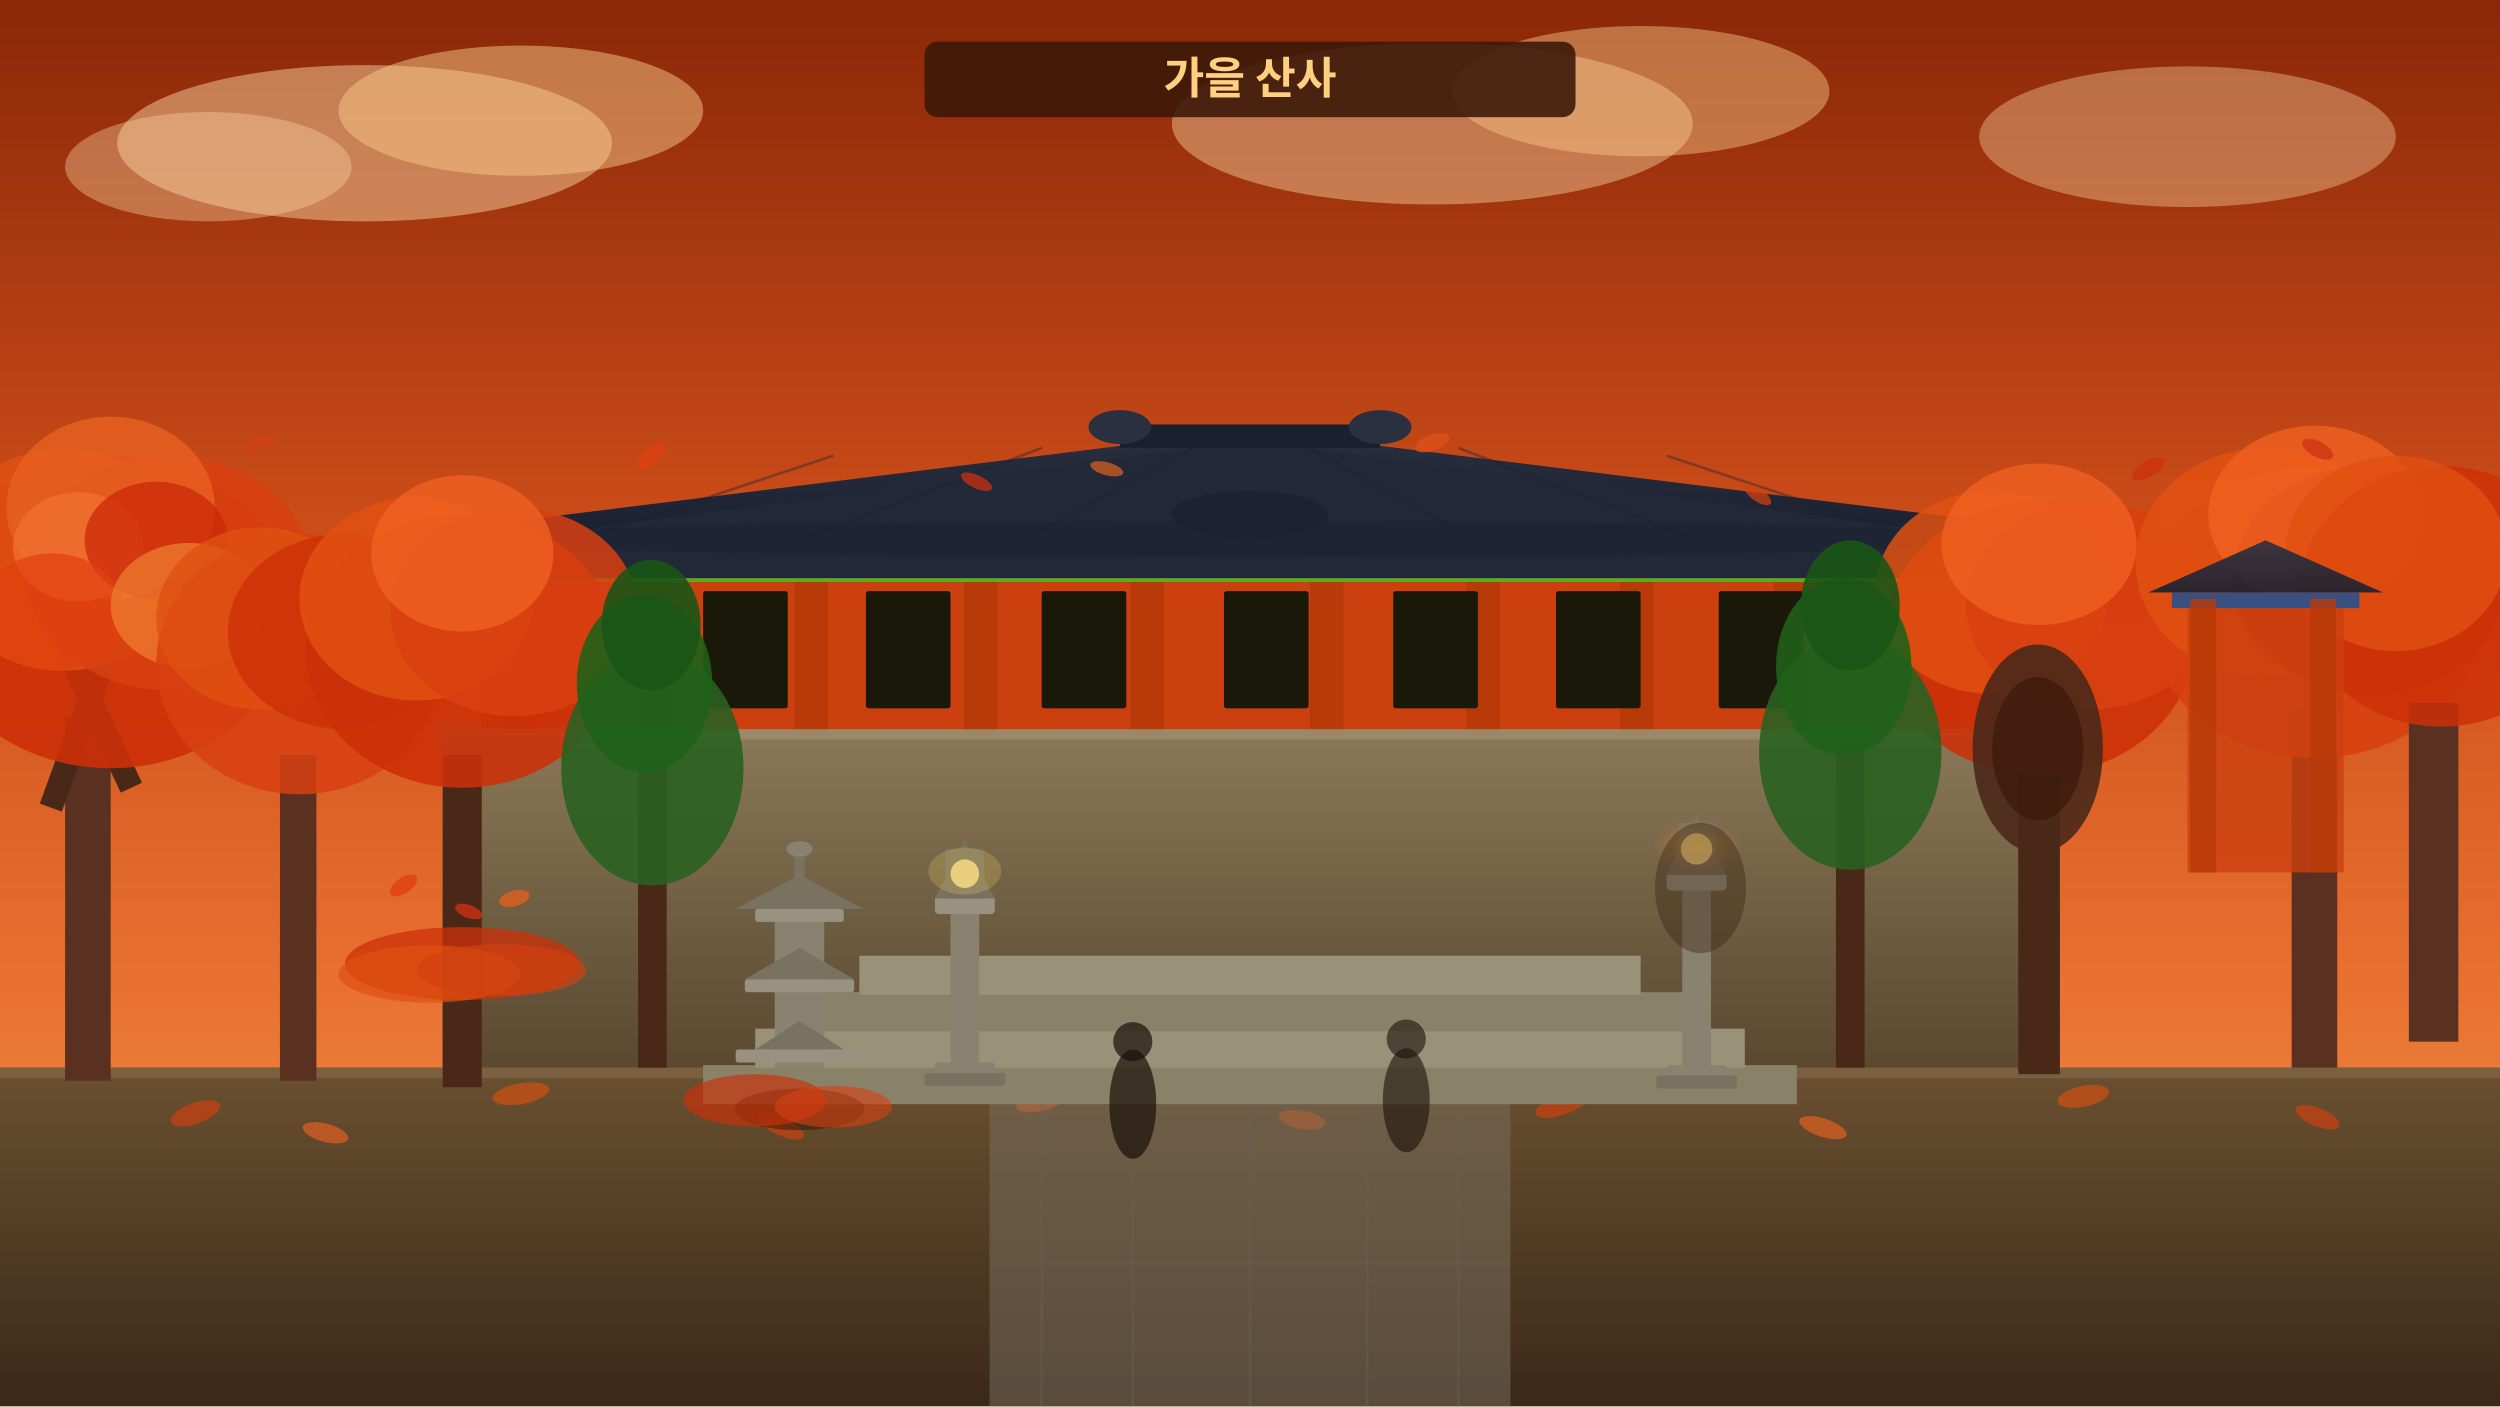
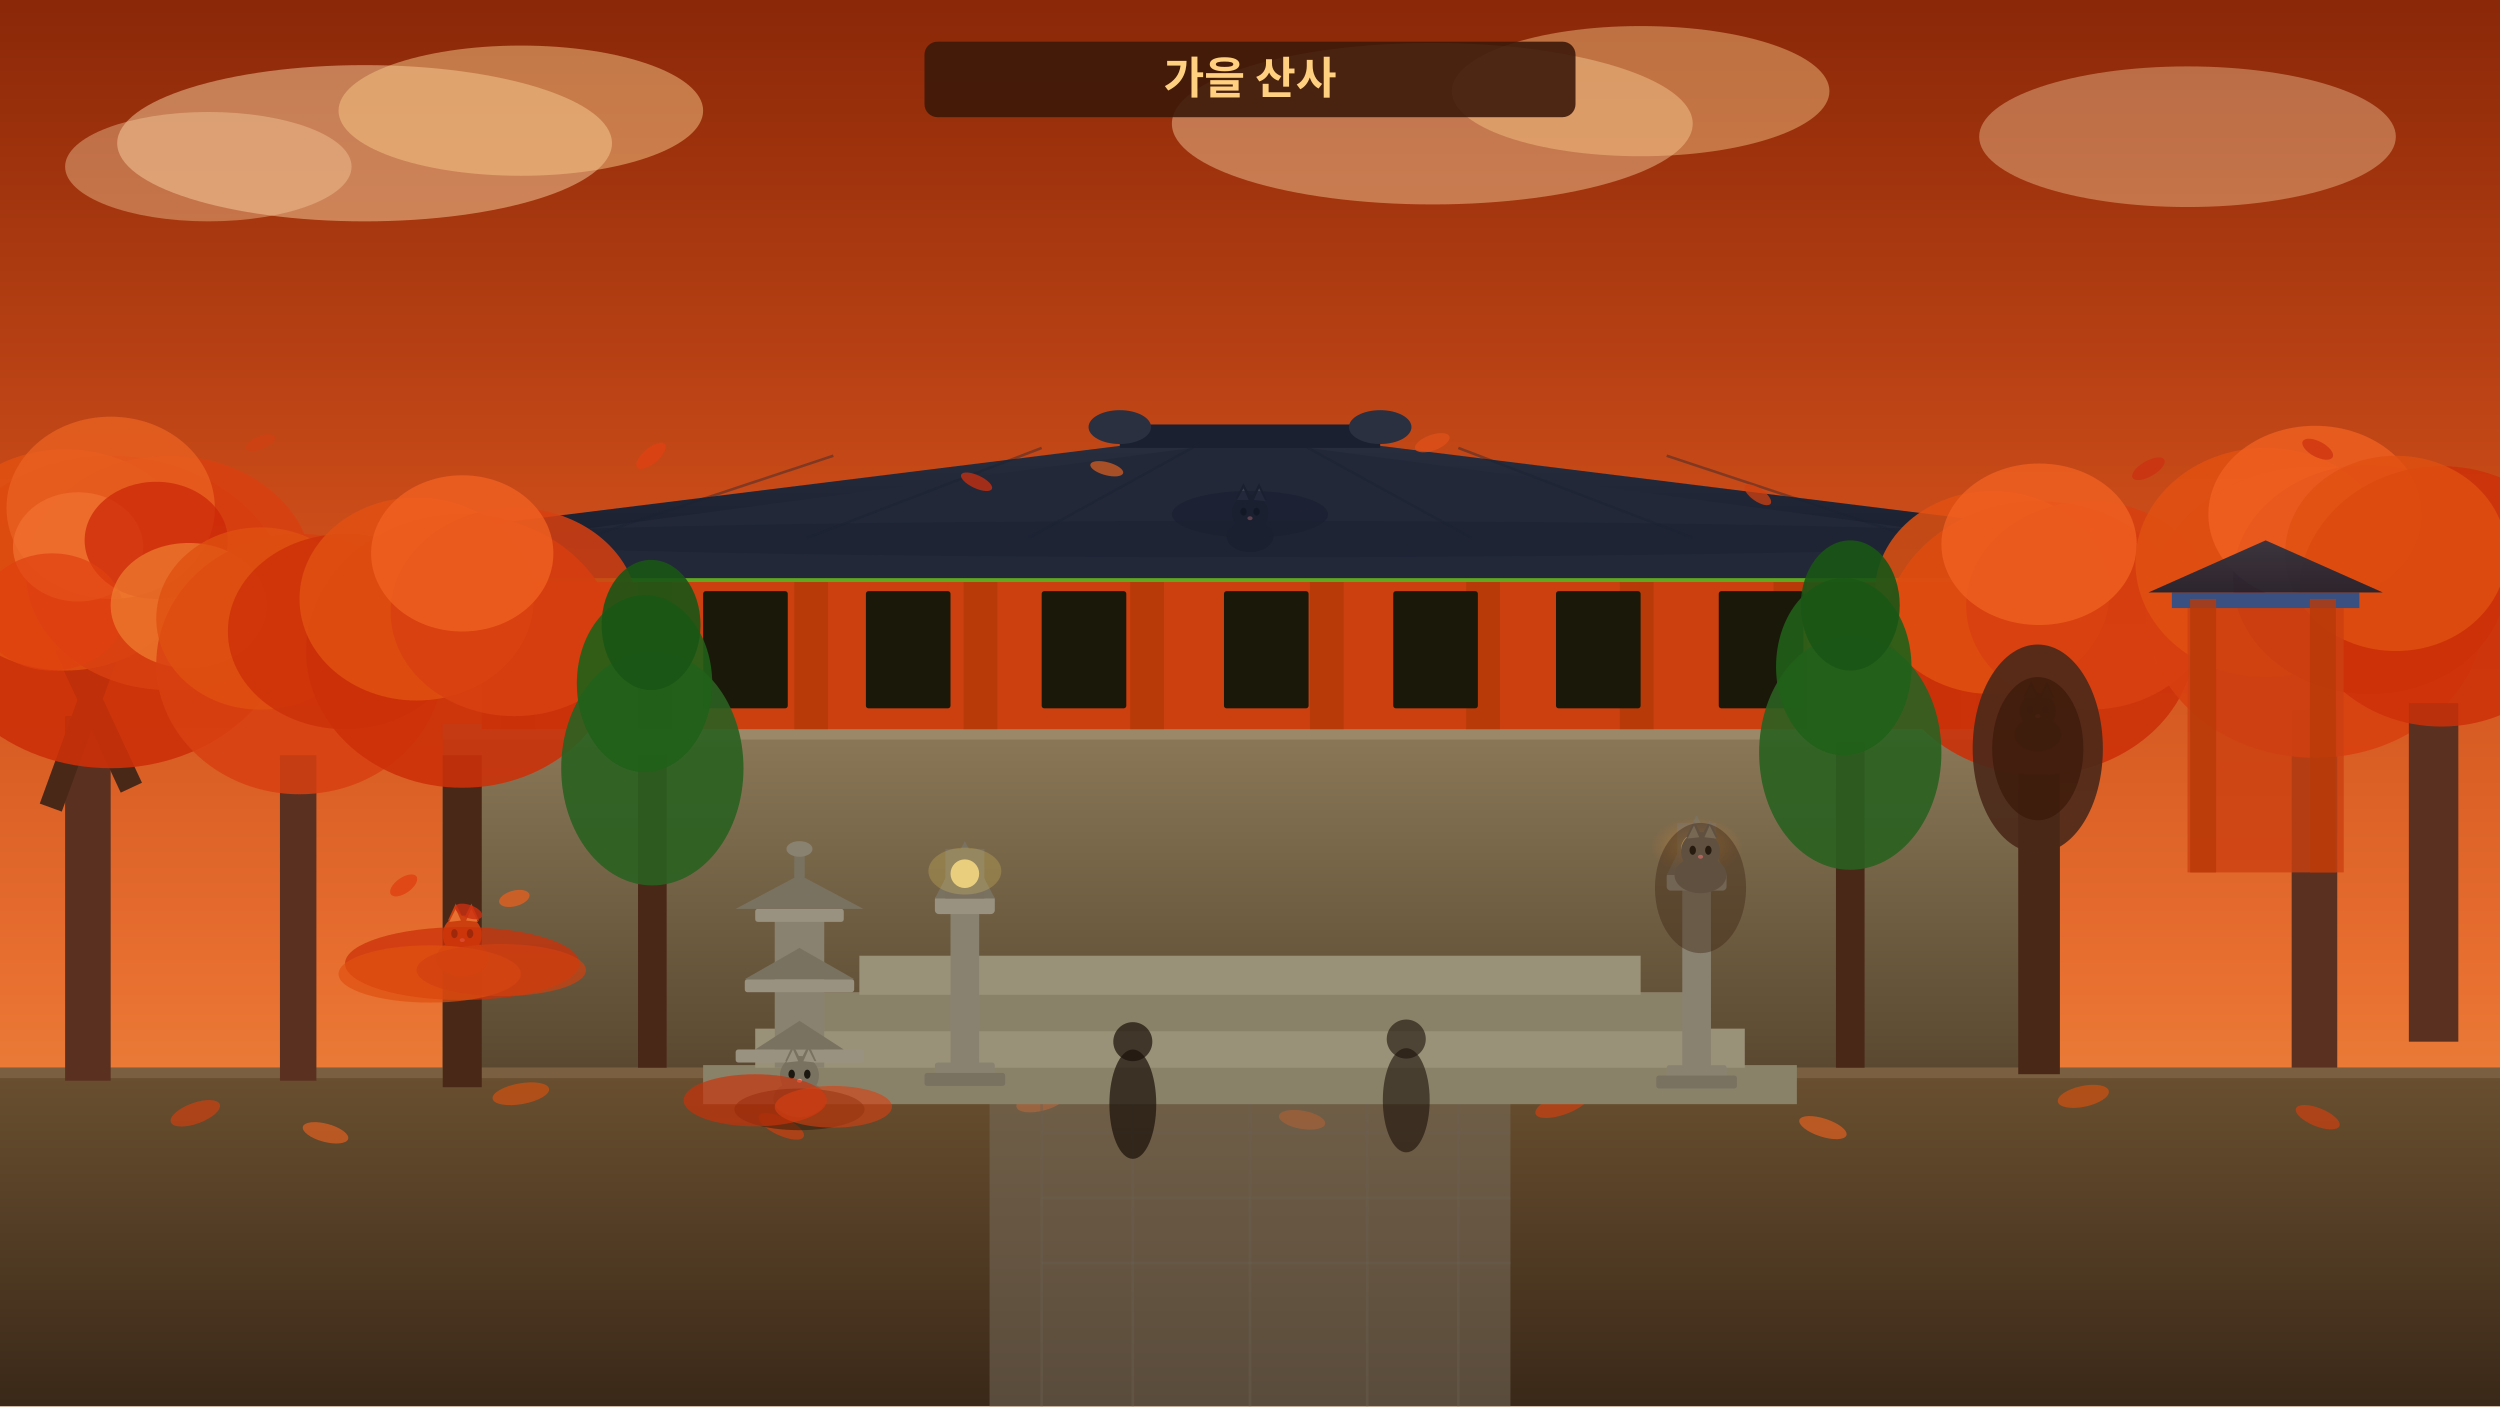
<svg xmlns="http://www.w3.org/2000/svg" viewBox="0 0 1920 1080">
  <defs>
    <linearGradient id="s5sky" x1="0" y1="0" x2="0" y2="1">
      <stop offset="0%" stop-color="#8B2808" />
      <stop offset="35%" stop-color="#C84A18" />
      <stop offset="70%" stop-color="#E87030" />
      <stop offset="100%" stop-color="#F0A050" />
    </linearGradient>
    <linearGradient id="s5gnd" x1="0" y1="0" x2="0" y2="1">
      <stop offset="0%" stop-color="#6A5030" />
      <stop offset="100%" stop-color="#3A2818" />
    </linearGradient>
    <linearGradient id="s5wall" x1="0" y1="0" x2="0" y2="1">
      <stop offset="0%" stop-color="#8A7858" />
      <stop offset="100%" stop-color="#5A4830" />
    </linearGradient>
    <linearGradient id="s5roof" x1="0" y1="0" x2="0" y2="1">
      <stop offset="0%" stop-color="#2A3040" />
      <stop offset="100%" stop-color="#1A2030" />
    </linearGradient>
    <radialGradient id="s5lantern" cx="50%" cy="50%" r="50%">
      <stop offset="0%" stop-color="#FFD040" stop-opacity="0.9" />
      <stop offset="100%" stop-color="#FF8020" stop-opacity="0" />
    </radialGradient>
  </defs>
  <rect width="1920" height="1080" fill="url(#s5sky)" />
  <ellipse cx="280" cy="110" rx="190" ry="60" fill="#F8D0A0" opacity="0.5" />
  <ellipse cx="400" cy="85" rx="140" ry="50" fill="#F8C888" opacity="0.5" />
  <ellipse cx="160" cy="128" rx="110" ry="42" fill="#F8D0A0" opacity="0.4" />
  <ellipse cx="1100" cy="95" rx="200" ry="62" fill="#F8D0A0" opacity="0.45" />
  <ellipse cx="1260" cy="70" rx="145" ry="50" fill="#F8C888" opacity="0.45" />
  <ellipse cx="1680" cy="105" rx="160" ry="54" fill="#F8D0A0" opacity="0.4" />
  <rect x="0" y="820" width="1920" height="260" fill="url(#s5gnd)" />
  <rect x="0" y="820" width="1920" height="8" fill="#7A6040" />
  <ellipse cx="150" cy="855" rx="20" ry="8" fill="#CC4010" opacity="0.7" transform="rotate(-20 150 855)" />
  <ellipse cx="250" cy="870" rx="18" ry="7" fill="#E06020" opacity="0.7" transform="rotate(15 250 870)" />
  <ellipse cx="400" cy="840" rx="22" ry="8" fill="#D05010" opacity="0.7" transform="rotate(-10 400 840)" />
  <ellipse cx="600" cy="865" rx="19" ry="7" fill="#CC4010" opacity="0.7" transform="rotate(25 600 865)" />
  <ellipse cx="800" cy="845" rx="20" ry="8" fill="#E06020" opacity="0.7" transform="rotate(-15 800 845)" />
  <ellipse cx="1000" cy="860" rx="18" ry="7" fill="#D05010" opacity="0.7" transform="rotate(10 1000 860)" />
  <ellipse cx="1200" cy="848" rx="22" ry="8" fill="#CC4010" opacity="0.7" transform="rotate(-20 1200 848)" />
  <ellipse cx="1400" cy="866" rx="19" ry="7" fill="#E06020" opacity="0.7" transform="rotate(18 1400 866)" />
  <ellipse cx="1600" cy="842" rx="20" ry="8" fill="#D05010" opacity="0.7" transform="rotate(-12 1600 842)" />
  <ellipse cx="1780" cy="858" rx="18" ry="7" fill="#CC4010" opacity="0.7" transform="rotate(22 1780 858)" />
  <rect x="760" y="820" width="400" height="260" fill="#7A7060" opacity="0.5" />
  <line x1="800" y1="820" x2="800" y2="1080" stroke="#6A6050" stroke-width="2" opacity="0.4" />
  <line x1="870" y1="820" x2="870" y2="1080" stroke="#6A6050" stroke-width="2" opacity="0.4" />
  <line x1="960" y1="820" x2="960" y2="1080" stroke="#6A6050" stroke-width="2" opacity="0.4" />
  <line x1="1050" y1="820" x2="1050" y2="1080" stroke="#6A6050" stroke-width="2" opacity="0.4" />
  <line x1="1120" y1="820" x2="1120" y2="1080" stroke="#6A6050" stroke-width="2" opacity="0.4" />
  <line x1="800" y1="870" x2="1160" y2="870" stroke="#6A6050" stroke-width="2" opacity="0.4" />
  <line x1="800" y1="920" x2="1160" y2="920" stroke="#6A6050" stroke-width="2" opacity="0.4" />
  <line x1="800" y1="970" x2="1160" y2="970" stroke="#6A6050" stroke-width="2" opacity="0.4" />
  <rect x="340" y="560" width="1240" height="260" fill="url(#s5wall)" />
  <rect x="340" y="556" width="1240" height="12" fill="#9A8868" />
  <rect x="370" y="440" width="1180" height="120" fill="#CC4010" />
  <rect x="385" y="440" width="26" height="120" fill="#B83A08" />
  <rect x="490" y="440" width="26" height="120" fill="#B83A08" />
  <rect x="610" y="440" width="26" height="120" fill="#B83A08" />
  <rect x="740" y="440" width="26" height="120" fill="#B83A08" />
  <rect x="868" y="440" width="26" height="120" fill="#B83A08" />
  <rect x="1006" y="440" width="26" height="120" fill="#B83A08" />
  <rect x="1126" y="440" width="26" height="120" fill="#B83A08" />
  <rect x="1244" y="440" width="26" height="120" fill="#B83A08" />
  <rect x="1362" y="440" width="26" height="120" fill="#B83A08" />
  <rect x="1480" y="440" width="26" height="120" fill="#B83A08" />
  <rect x="1518" y="440" width="26" height="120" fill="#B83A08" />
  <rect x="370" y="435" width="1180" height="12" fill="#60A820" />
  <rect x="370" y="424" width="1180" height="13" fill="#E84010" />
  <rect x="370" y="414" width="1180" height="12" fill="#3070B0" />
  <rect x="540" y="454" width="65" height="90" fill="#1A1808" rx="2" />
  <rect x="665" y="454" width="65" height="90" fill="#1A1808" rx="2" />
  <rect x="800" y="454" width="65" height="90" fill="#1A1808" rx="2" />
  <rect x="940" y="454" width="65" height="90" fill="#1A1808" rx="2" />
  <rect x="1070" y="454" width="65" height="90" fill="#1A1808" rx="2" />
  <rect x="1195" y="454" width="65" height="90" fill="#1A1808" rx="2" />
  <rect x="1320" y="454" width="65" height="90" fill="#1A1808" rx="2" />
  <polygon points="300,412 960,330 1620,412" fill="url(#s5roof)" />
  <polygon points="360,418 960,338 1560,418 1560,444 360,444" fill="#222838" />
  <rect x="860" y="326" width="200" height="18" fill="#1A2030" />
  <ellipse cx="860" cy="328" rx="24" ry="13" fill="#2A3040" />
  <ellipse cx="1060" cy="328" rx="24" ry="13" fill="#2A3040" />
  <ellipse cx="960" cy="414" rx="620" ry="14" fill="#1A2030" opacity="0.5" />
  <line x1="450" y1="413" x2="640" y2="350" stroke="#1A2030" stroke-width="2" opacity="0.4" />
  <line x1="620" y1="413" x2="800" y2="344" stroke="#1A2030" stroke-width="2" opacity="0.4" />
  <line x1="790" y1="413" x2="930" y2="336" stroke="#1A2030" stroke-width="2" opacity="0.4" />
  <line x1="1130" y1="413" x2="990" y2="336" stroke="#1A2030" stroke-width="2" opacity="0.4" />
  <line x1="1300" y1="413" x2="1120" y2="344" stroke="#1A2030" stroke-width="2" opacity="0.4" />
  <line x1="1470" y1="413" x2="1280" y2="350" stroke="#1A2030" stroke-width="2" opacity="0.4" />
  <rect x="540" y="818" width="840" height="30" fill="#8A8268" />
  <rect x="580" y="790" width="760" height="30" fill="#9A9278" />
  <rect x="620" y="762" width="680" height="30" fill="#8A8268" />
  <rect x="660" y="734" width="600" height="30" fill="#9A9278" />
  <rect x="50" y="550" width="35" height="280" fill="#5A3020" />
  <rect x="42" y="500" width="18" height="120" fill="#4A2818" transform="rotate(-25 42 500)" />
  <rect x="75" y="495" width="18" height="130" fill="#4A2818" transform="rotate(20 75 495)" />
  <ellipse cx="85" cy="470" rx="140" ry="120" fill="#CC3008" opacity="0.9" />
  <ellipse cx="50" cy="430" rx="100" ry="85" fill="#E05010" opacity="0.85" />
  <ellipse cx="130" cy="440" rx="110" ry="90" fill="#D84010" opacity="0.85" />
  <ellipse cx="85" cy="390" rx="80" ry="70" fill="#E86020" opacity="0.8" />
  <ellipse cx="60" cy="420" rx="50" ry="42" fill="#F07030" opacity="0.75" />
  <ellipse cx="120" cy="415" rx="55" ry="45" fill="#CC2808" opacity="0.75" />
  <ellipse cx="40" cy="470" rx="55" ry="45" fill="#E04010" opacity="0.7" />
  <ellipse cx="145" cy="465" rx="60" ry="48" fill="#F08030" opacity="0.7" />
  <rect x="215" y="580" width="28" height="250" fill="#5A3020" />
  <ellipse cx="230" cy="510" rx="110" ry="100" fill="#D84010" opacity="0.85" />
  <ellipse cx="200" cy="475" rx="80" ry="70" fill="#E05010" opacity="0.8" />
  <ellipse cx="265" cy="485" rx="90" ry="75" fill="#CC3008" opacity="0.8" />
  <rect x="340" y="580" width="30" height="255" fill="#4A2818" />
  <ellipse cx="355" cy="500" rx="120" ry="105" fill="#CC3008" opacity="0.88" />
  <ellipse cx="320" cy="460" rx="90" ry="78" fill="#E05010" opacity="0.85" />
  <ellipse cx="395" cy="470" rx="95" ry="80" fill="#D84010" opacity="0.85" />
  <ellipse cx="355" cy="425" rx="70" ry="60" fill="#F06020" opacity="0.8" />
+   <ellipse cx="355" cy="736" rx="20" ry="14" fill="#CC4010" />
+   <circle cx="355" cy="718" r="15" fill="#CC4010" />
+   <polygon points="344,707 350,694 356,706" fill="#CC4010" />
+   <polygon points="356,706 362,694 368,707" fill="#CC4010" />
+   <polygon points="345,708 350,698 354,707" fill="#E87030" />
+   <polygon points="358,707 362,698 367,708" fill="#E87030" />
+   <ellipse cx="349" cy="717" rx="2.5" ry="3.5" fill="#1A1010" />
+   <ellipse cx="361" cy="717" rx="2.5" ry="3.5" fill="#1A1010" />
+   <ellipse cx="355" cy="722" rx="2" ry="1.5" fill="#FF9090" />
  <ellipse cx="355" cy="740" rx="90" ry="28" fill="#CC3008" opacity="0.75" />
  <ellipse cx="330" cy="748" rx="70" ry="22" fill="#E05010" opacity="0.7" />
  <ellipse cx="385" cy="745" rx="65" ry="20" fill="#D04010" opacity="0.7" />
  <ellipse cx="310" cy="680" rx="12" ry="6" fill="#E04010" opacity="0.8" transform="rotate(-35 310 680)" />
  <ellipse cx="360" cy="700" rx="11" ry="5" fill="#CC3010" opacity="0.8" transform="rotate(20 360 700)" />
  <ellipse cx="395" cy="690" rx="12" ry="6" fill="#E06020" opacity="0.8" transform="rotate(-15 395 690)" />
  <rect x="1550" y="560" width="32" height="265" fill="#4A2818" />
  <ellipse cx="1566" cy="490" rx="120" ry="105" fill="#CC3008" opacity="0.88" />
  <ellipse cx="1530" cy="455" rx="90" ry="78" fill="#E05010" opacity="0.85" />
  <ellipse cx="1605" cy="465" rx="95" ry="80" fill="#D84010" opacity="0.85" />
  <ellipse cx="1566" cy="418" rx="75" ry="62" fill="#F06020" opacity="0.8" />
+   <ellipse cx="1565" cy="564" rx="18" ry="13" fill="#4A2818" />
+   <circle cx="1565" cy="546" r="14" fill="#4A2818" />
+   <polygon points="1554,535 1560,523 1566,535" fill="#4A2818" />
+   <polygon points="1566,535 1572,523 1578,536" fill="#4A2818" />
+   <polygon points="1555,536 1560,527 1564,536" fill="#6A4830" />
+   <polygon points="1568,536 1572,527 1577,537" fill="#6A4830" />
+   <ellipse cx="1559" cy="545" rx="2.5" ry="3" fill="#1A0810" />
+   <ellipse cx="1571" cy="545" rx="2.5" ry="3" fill="#1A0810" />
+   <ellipse cx="1565" cy="550" rx="2" ry="1.5" fill="#FF9090" />
  <ellipse cx="1565" cy="575" rx="50" ry="80" fill="#4A2818" opacity="0.9" />
  <ellipse cx="1565" cy="575" rx="35" ry="55" fill="#3A1808" opacity="0.7" />
  <rect x="1760" y="545" width="35" height="275" fill="#5A3020" />
  <ellipse cx="1778" cy="470" rx="130" ry="112" fill="#D84010" opacity="0.88" />
  <ellipse cx="1740" cy="432" rx="100" ry="88" fill="#E05010" opacity="0.85" />
  <ellipse cx="1820" cy="445" rx="105" ry="88" fill="#CC3008" opacity="0.85" />
  <ellipse cx="1778" cy="395" rx="82" ry="68" fill="#F06020" opacity="0.8" />
  <rect x="1850" y="540" width="38" height="260" fill="#5A3020" />
  <ellipse cx="1875" cy="458" rx="110" ry="100" fill="#CC3008" opacity="0.85" />
  <ellipse cx="1840" cy="425" rx="85" ry="75" fill="#E05010" opacity="0.8" />
  <rect x="595" y="702" width="38" height="118" fill="#8A8270" />
  <rect x="580" y="698" width="68" height="10" fill="#9A9280" rx="2" />
  <rect x="572" y="752" width="84" height="10" fill="#9A9280" rx="2" />
  <rect x="565" y="806" width="98" height="10" fill="#9A9280" rx="2" />
  <polygon points="565,698 614,672 663,698" fill="#7A7260" />
  <polygon points="572,752 614,728 656,752" fill="#7A7260" />
  <polygon points="580,806 614,784 648,806" fill="#7A7260" />
  <rect x="610" y="652" width="8" height="22" fill="#7A7260" />
  <ellipse cx="614" cy="652" rx="10" ry="6" fill="#8A8270" />
+   <ellipse cx="614" cy="844" rx="20" ry="14" fill="#7A7260" />
+   <circle cx="614" cy="826" r="15" fill="#7A7260" />
+   <polygon points="603,815 609,802 615,814" fill="#7A7260" />
+   <polygon points="615,814 621,802 627,815" fill="#7A7260" />
+   <polygon points="604,816 609,806 613,815" fill="#9A9280" />
+   <polygon points="617,815 621,806 626,816" fill="#9A9280" />
+   <ellipse cx="608" cy="825" rx="2.5" ry="3.5" fill="#1A1810" />
+   <ellipse cx="620" cy="825" rx="2.5" ry="3.5" fill="#1A1810" />
+   <ellipse cx="614" cy="830" rx="2" ry="1.5" fill="#FF9090" />
  <ellipse cx="614" cy="852" rx="50" ry="16" fill="#2A1808" opacity="0.5" />
  <ellipse cx="580" cy="845" rx="55" ry="20" fill="#CC3008" opacity="0.65" />
  <ellipse cx="640" cy="850" rx="45" ry="16" fill="#D84010" opacity="0.6" />
  <rect x="730" y="690" width="22" height="128" fill="#8A8270" />
  <rect x="718" y="688" width="46" height="14" fill="#9A9280" rx="3" />
  <polygon points="718,690 741,646 764,690" fill="#7A7260" />
  <rect x="726" y="652" width="30" height="38" fill="#7A7060" />
  <circle cx="741" cy="671" r="11" fill="#FFE090" opacity="0.8" />
  <rect x="718" y="816" width="46" height="10" fill="#8A8270" rx="2" />
  <rect x="710" y="824" width="62" height="10" fill="#7A7260" rx="2" />
  <ellipse cx="741" cy="669" rx="28" ry="18" fill="#FFE060" opacity="0.2" />
  <rect x="1292" y="672" width="22" height="148" fill="#8A8270" />
  <rect x="1280" y="670" width="46" height="14" fill="#9A9280" rx="3" />
  <polygon points="1280,672 1303,626 1326,672" fill="#7A7260" />
  <rect x="1288" y="632" width="30" height="40" fill="#7A7060" />
  <circle cx="1303" cy="652" r="12" fill="#FFE090" opacity="0.9" />
  <rect x="1280" y="818" width="46" height="10" fill="#8A8270" rx="2" />
  <rect x="1272" y="826" width="62" height="10" fill="#7A7260" rx="2" />
  <ellipse cx="1303" cy="650" rx="35" ry="22" fill="url(#s5lantern)" opacity="0.4" />
+   <ellipse cx="1306" cy="672" rx="20" ry="14" fill="#7A7060" />
+   <circle cx="1306" cy="654" r="15" fill="#7A7060" />
+   <polygon points="1295,643 1301,630 1307,642" fill="#7A7060" />
+   <polygon points="1307,642 1313,630 1319,643" fill="#7A7060" />
+   <polygon points="1296,644 1301,634 1305,643" fill="#A09880" />
+   <polygon points="1309,643 1313,634 1318,644" fill="#A09880" />
+   <ellipse cx="1300" cy="653" rx="2.5" ry="3.5" fill="#1A1810" />
+   <ellipse cx="1312" cy="653" rx="2.5" ry="3.5" fill="#1A1810" />
+   <ellipse cx="1306" cy="658" rx="2" ry="1.5" fill="#FF9090" />
  <ellipse cx="1306" cy="682" rx="35" ry="50" fill="#3A2010" opacity="0.4" />
  <rect x="490" y="580" width="22" height="240" fill="#4A2818" />
  <ellipse cx="501" cy="590" rx="70" ry="90" fill="#2A6020" opacity="0.9" />
  <ellipse cx="495" cy="525" rx="52" ry="68" fill="#206018" opacity="0.9" />
  <ellipse cx="500" cy="480" rx="38" ry="50" fill="#1A5515" opacity="0.9" />
  <rect x="1410" y="570" width="22" height="250" fill="#4A2818" />
  <ellipse cx="1421" cy="578" rx="70" ry="90" fill="#2A6020" opacity="0.9" />
  <ellipse cx="1416" cy="512" rx="52" ry="68" fill="#206018" opacity="0.9" />
  <ellipse cx="1421" cy="465" rx="38" ry="50" fill="#1A5515" opacity="0.9" />
  <ellipse cx="500" cy="350" rx="14" ry="6" fill="#E04010" opacity="0.75" transform="rotate(-40 500 350)" />
  <ellipse cx="750" cy="370" rx="13" ry="5" fill="#CC3010" opacity="0.75" transform="rotate(25 750 370)" />
  <ellipse cx="1100" cy="340" rx="14" ry="6" fill="#E05018" opacity="0.75" transform="rotate(-20 1100 340)" />
  <ellipse cx="1350" cy="380" rx="12" ry="5" fill="#D04010" opacity="0.75" transform="rotate(35 1350 380)" />
  <ellipse cx="1650" cy="360" rx="14" ry="6" fill="#CC3010" opacity="0.75" transform="rotate(-30 1650 360)" />
  <ellipse cx="850" cy="360" rx="13" ry="5" fill="#E06020" opacity="0.7" transform="rotate(15 850 360)" />
  <ellipse cx="200" cy="340" rx="12" ry="5" fill="#D04010" opacity="0.7" transform="rotate(-22 200 340)" />
  <ellipse cx="1780" cy="345" rx="13" ry="6" fill="#CC3010" opacity="0.7" transform="rotate(28 1780 345)" />
+   <ellipse cx="960" cy="412" rx="18" ry="12" fill="#1A2030" />
+   <circle cx="960" cy="394" r="14" fill="#1A2030" />
+   <polygon points="949,383 955,371 961,383" fill="#1A2030" />
+   <polygon points="961,383 967,371 973,384" fill="#1A2030" />
+   <polygon points="950,384 955,375 959,384" fill="#3A4050" />
+   <polygon points="963,384 967,375 972,385" fill="#3A4050" />
+   <ellipse cx="955" cy="393" rx="2.5" ry="3" fill="#050810" />
+   <ellipse cx="965" cy="393" rx="2.5" ry="3" fill="#050810" />
+   <ellipse cx="960" cy="398" rx="2" ry="1.5" fill="#FF9090" />
  <ellipse cx="960" cy="395" rx="60" ry="18" fill="#1A2030" opacity="0.7" />
  <rect x="1680" y="460" width="120" height="210" fill="#CC4010" opacity="0.8" />
  <rect x="1668" y="455" width="144" height="12" fill="#3A5080" />
  <polygon points="1650,455 1740,415 1830,455" fill="url(#s5roof)" opacity="0.9" />
  <rect x="1682" y="460" width="20" height="210" fill="#B83A08" opacity="0.8" />
  <rect x="1774" y="460" width="20" height="210" fill="#B83A08" opacity="0.8" />
  <ellipse cx="870" cy="848" rx="18" ry="42" fill="#1A1008" opacity="0.7" />
  <circle cx="870" cy="800" r="15" fill="#1A1008" opacity="0.7" />
  <ellipse cx="1080" cy="845" rx="18" ry="40" fill="#1A1008" opacity="0.6" />
  <circle cx="1080" cy="798" r="15" fill="#1A1008" opacity="0.6" />
  <rect x="710" y="32" width="500" height="58" fill="#3A1808" rx="10" opacity="0.88" />
  <text x="960" y="72" font-family="serif" font-size="34" fill="#FFD080" text-anchor="middle" font-weight="bold">가을 산사</text>
</svg>
